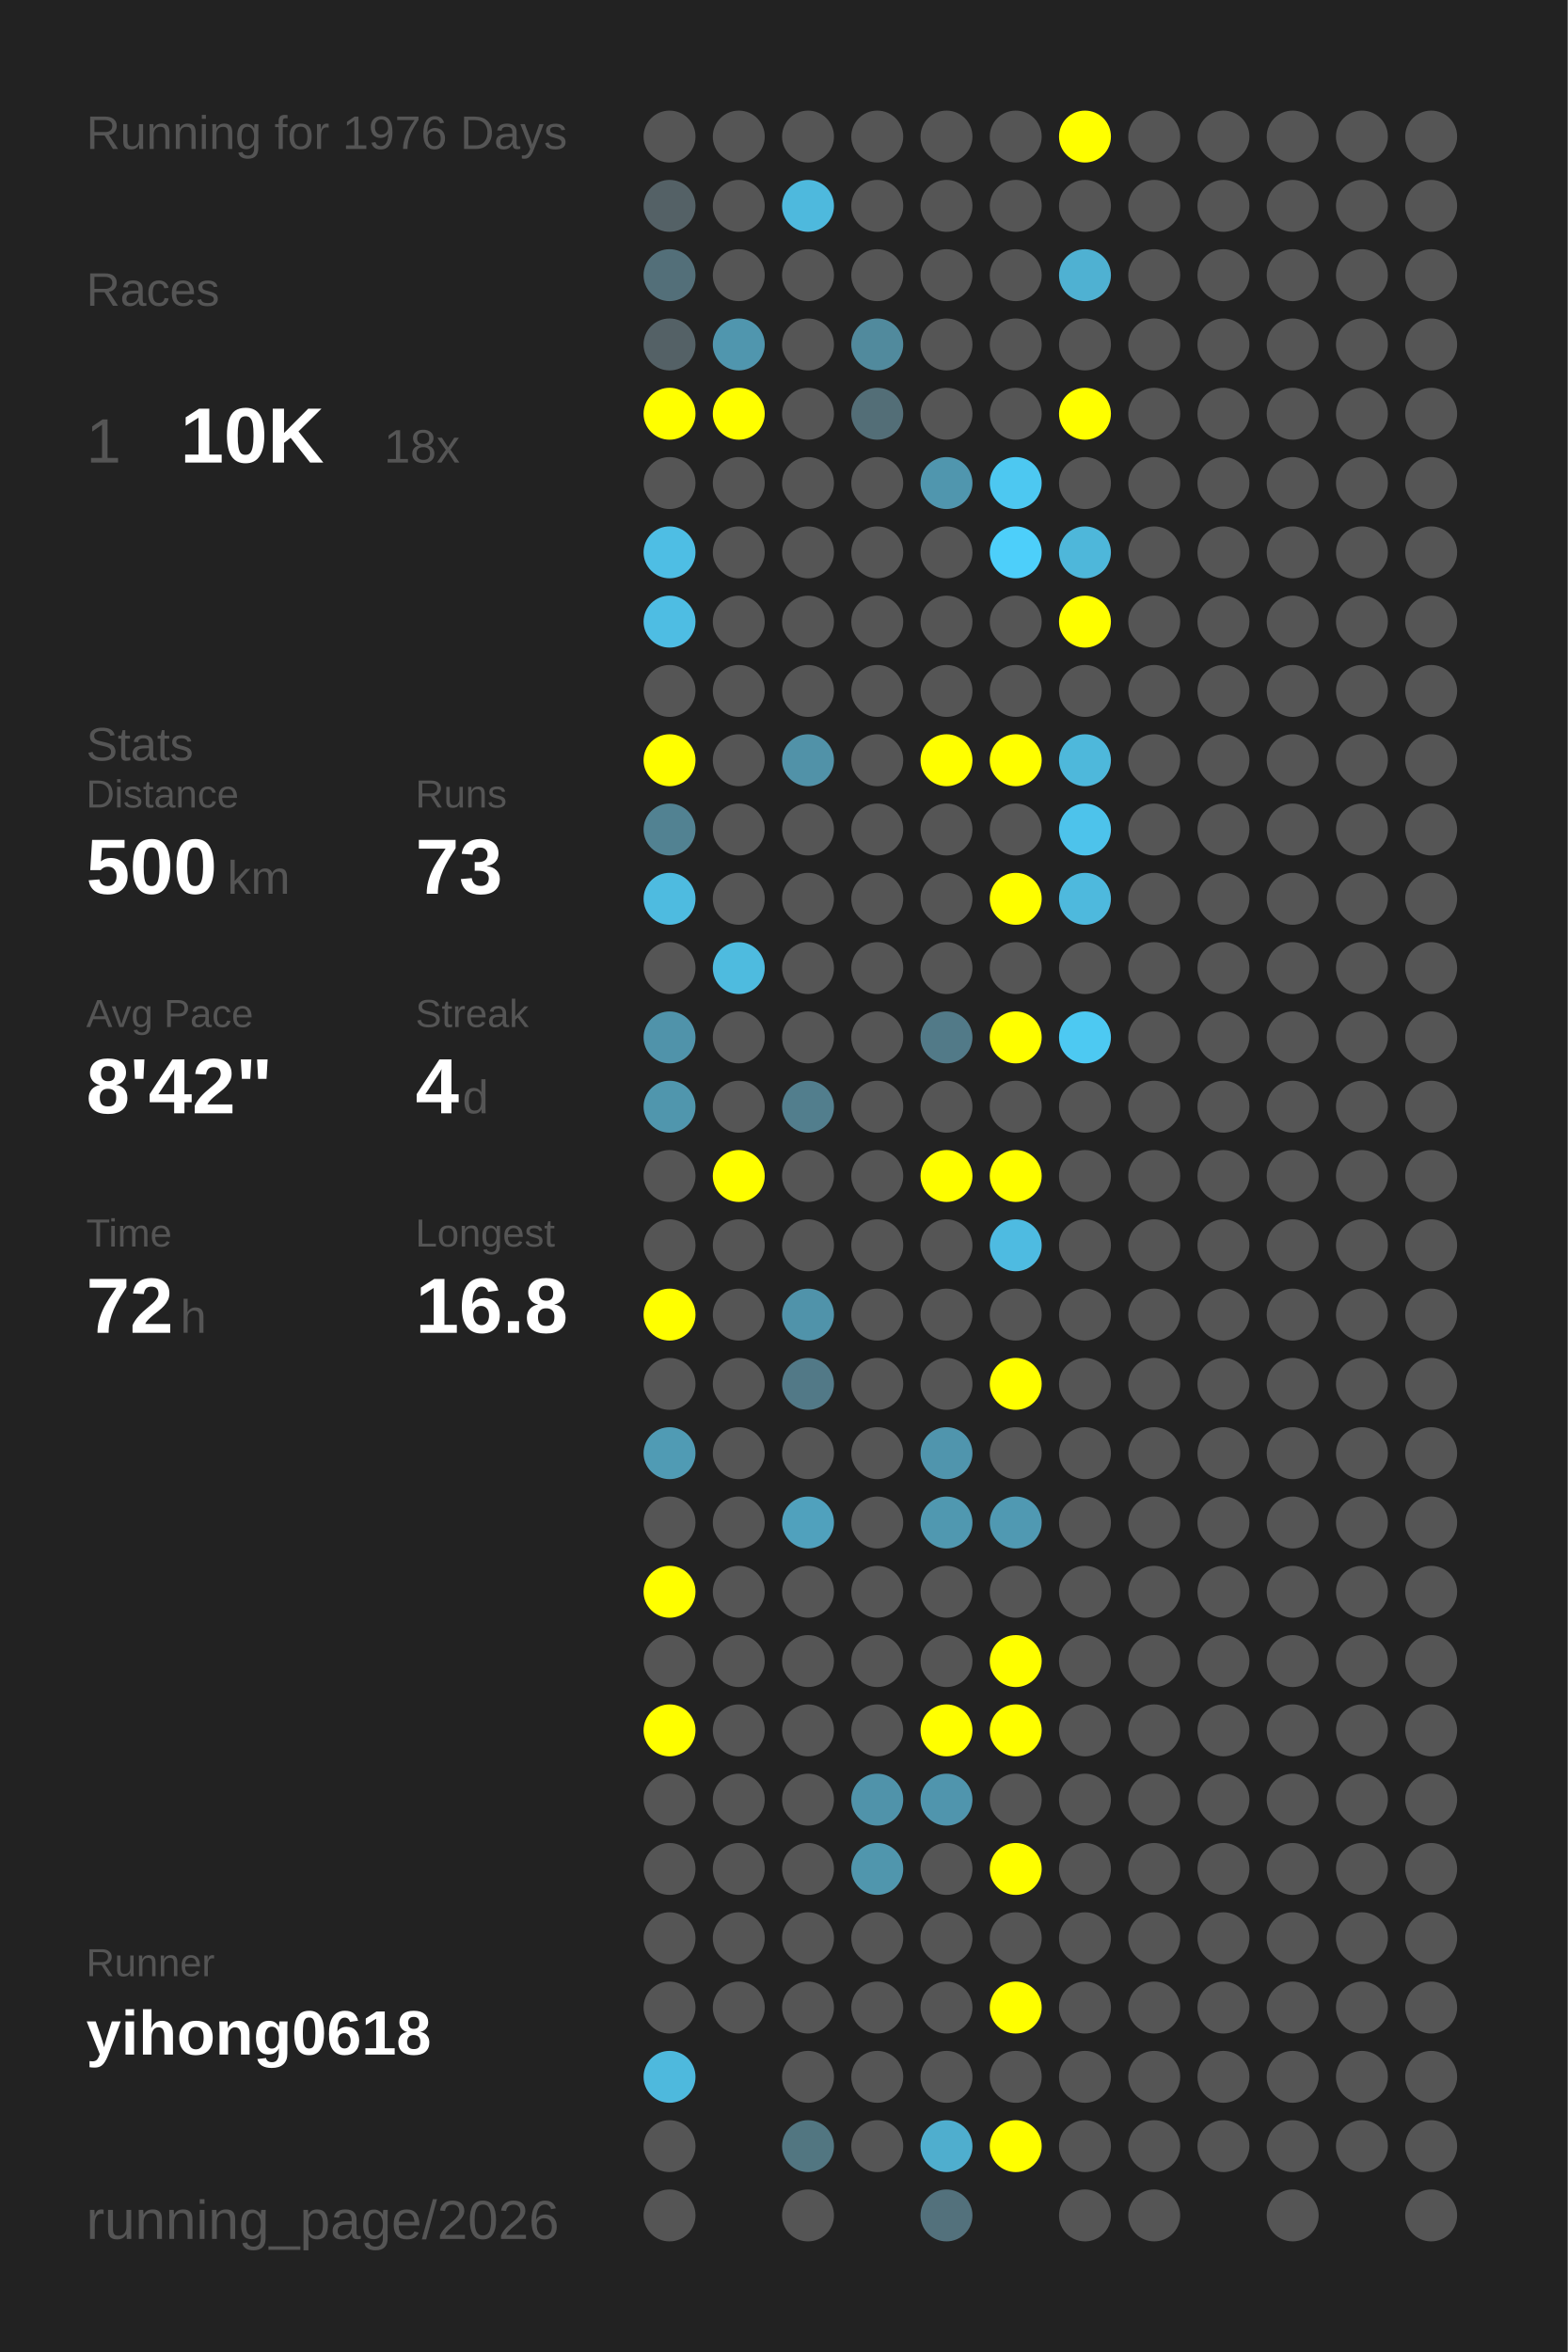
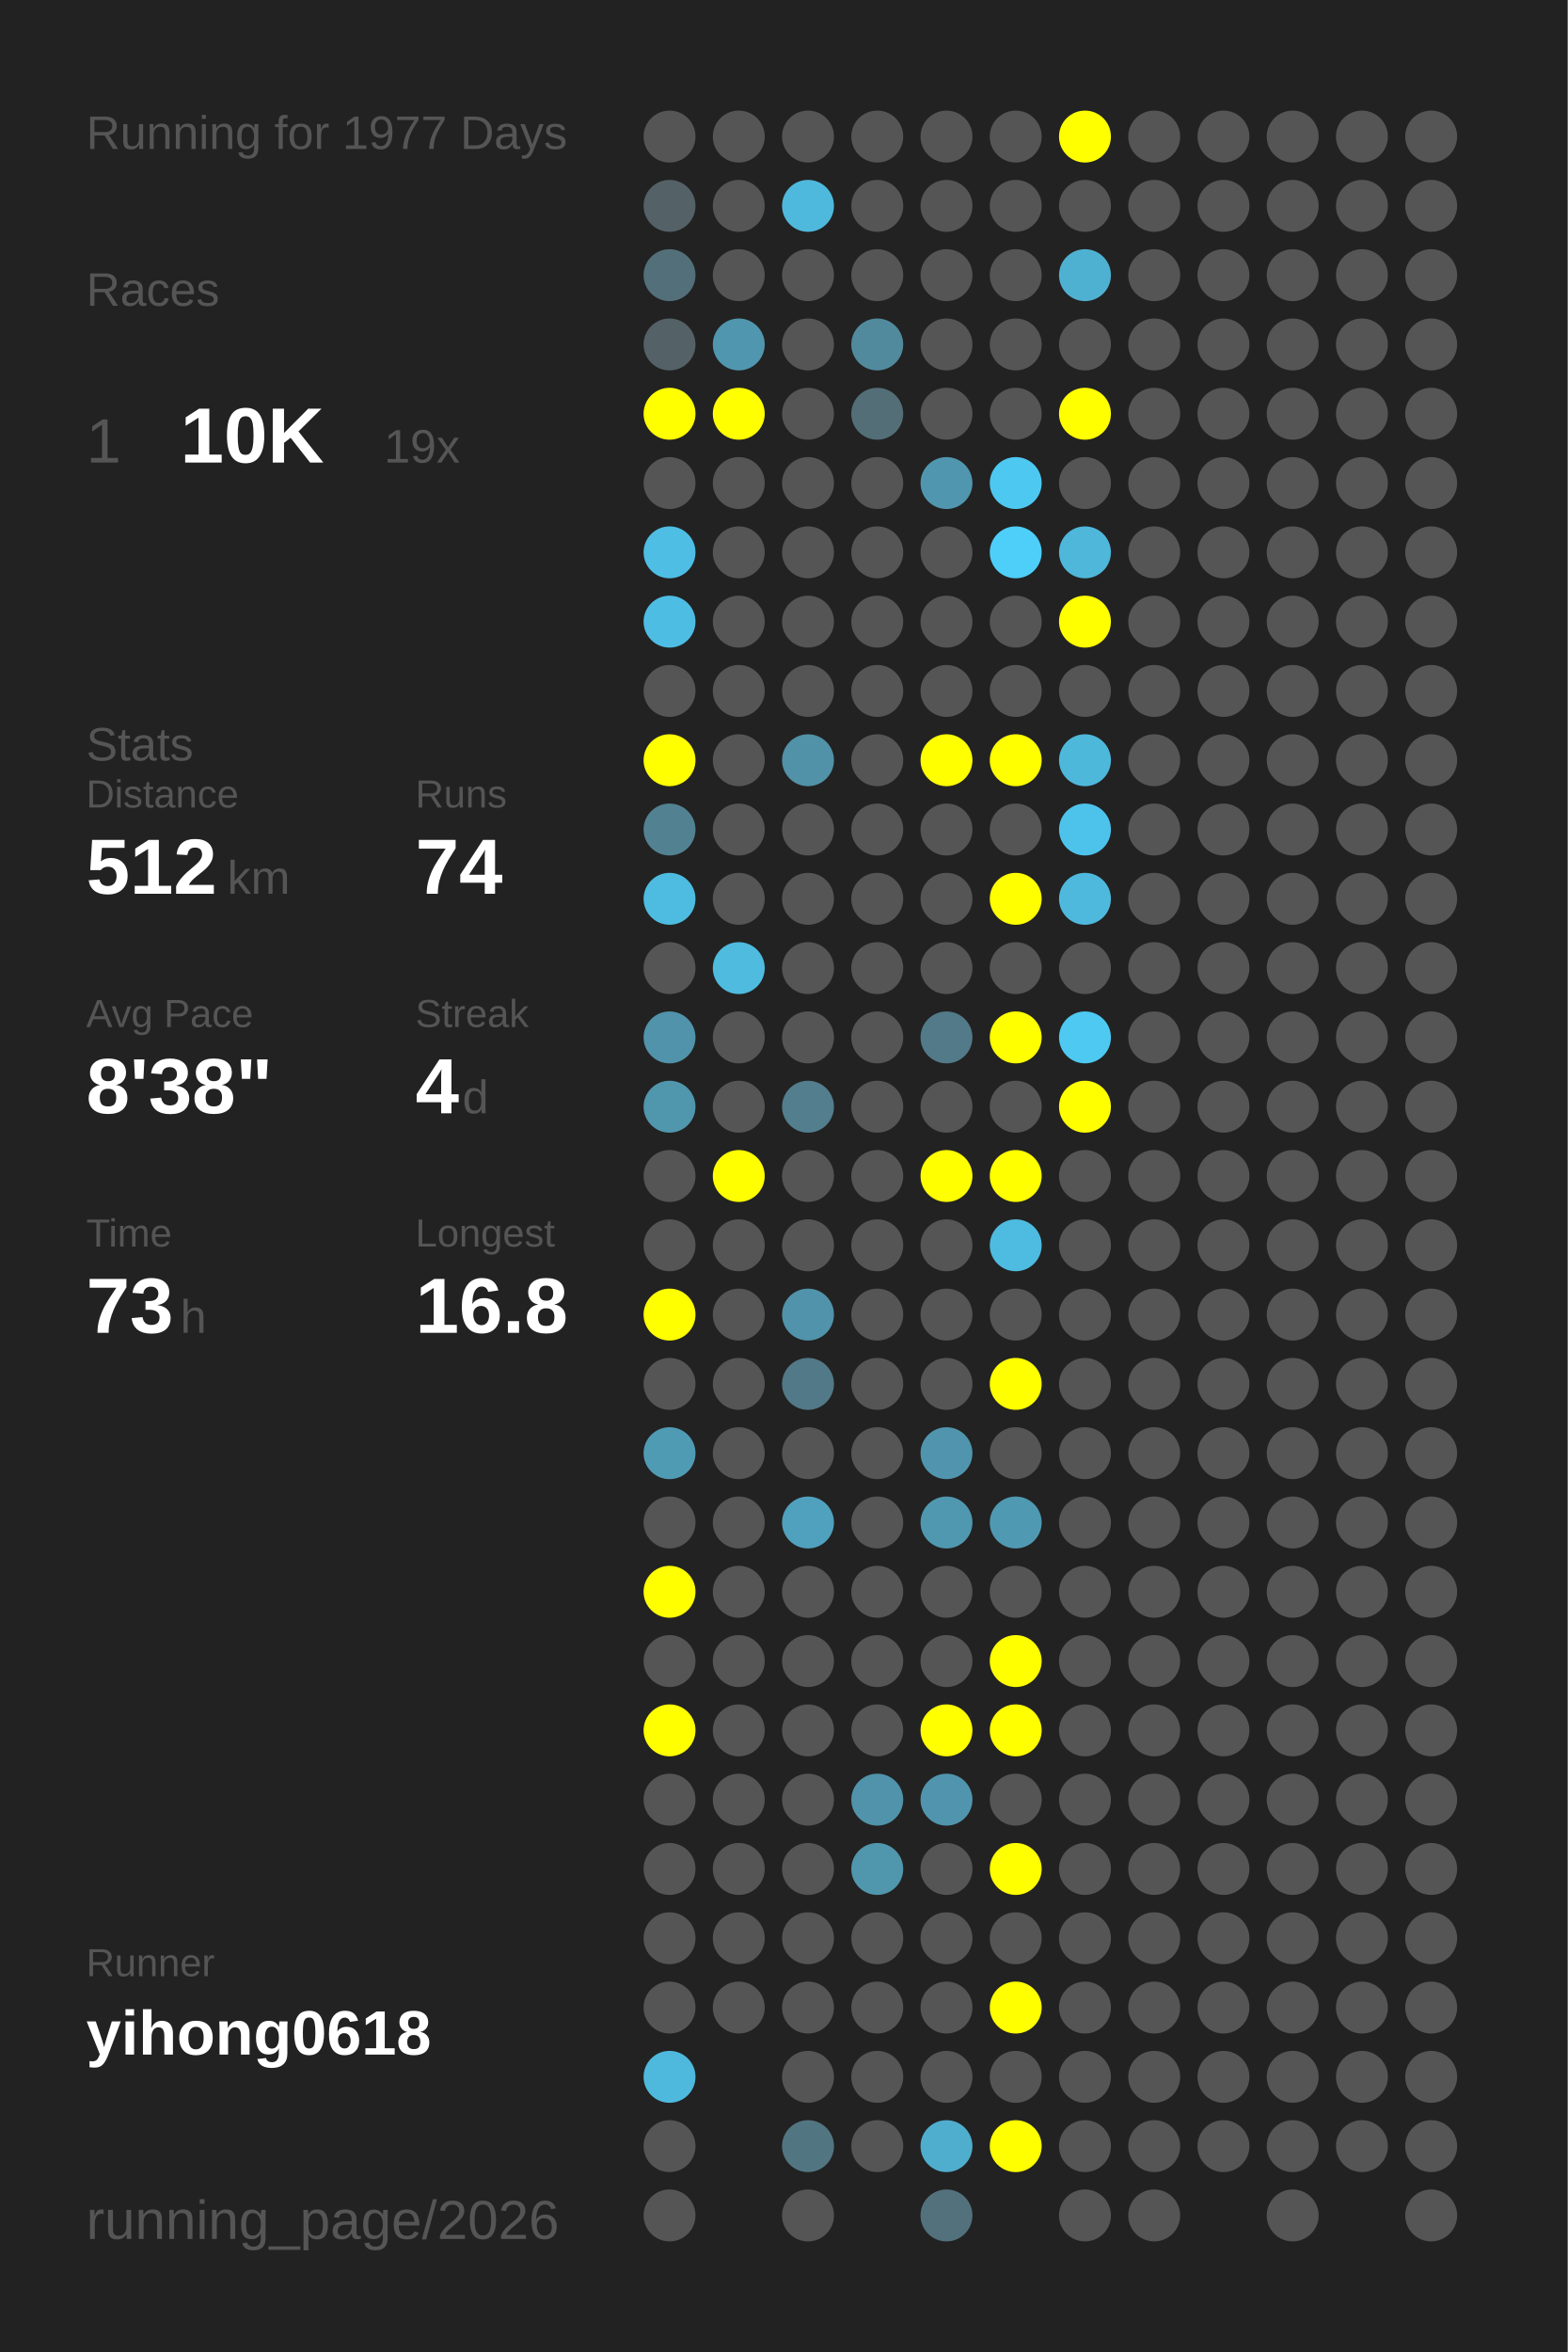
<svg xmlns="http://www.w3.org/2000/svg" baseProfile="full" height="300mm" version="1.1" viewBox="0,0,200,300" width="200mm">
  <defs />
  <rect fill="#222222" height="300" width="200" x="0" y="0" />
-   <text fill="#555555" style="font-size:6px; font-family:Arial;" x="11" y="19">Running for 1976 Days</text>
+   <text fill="#555555" style="font-size:6px; font-family:Arial;" x="11" y="19">Running for 1977 Days</text>
  <text fill="#555555" style="font-size:6px; font-family:Arial;" x="11" y="39">Races</text>
  <text fill="#555555" style="font-size:8px; font-family:Arial;" x="11" y="59">1</text>
  <text fill="#FFFFFF" style="font-size:10px; font-family:Arial; font-weight:bold;" x="23" y="59">10K</text>
-   <text fill="#555555" style="font-size:6px; font-family:Arial;" x="49" y="59">18x</text>
+   <text fill="#555555" style="font-size:6px; font-family:Arial;" x="49" y="59">19x</text>
  <text fill="#555555" style="font-size:6px; font-family:Arial;" x="11" y="97">Stats</text>
  <text fill="#555555" style="font-size:5px; font-family:Arial;" x="11" y="103">Distance</text>
-   <text fill="#FFFFFF" style="font-size:10px; font-family:Arial; font-weight:bold;" x="11" y="114">500</text>
+   <text fill="#FFFFFF" style="font-size:10px; font-family:Arial; font-weight:bold;" x="11" y="114">512</text>
  <text fill="#555555" style="font-size:6px; font-family:Arial;" x="29" y="114">km</text>
  <text fill="#555555" style="font-size:5px; font-family:Arial;" x="53" y="103">Runs</text>
-   <text fill="#FFFFFF" style="font-size:10px; font-family:Arial; font-weight:bold;" x="53" y="114">73</text>
+   <text fill="#FFFFFF" style="font-size:10px; font-family:Arial; font-weight:bold;" x="53" y="114">74</text>
  <text fill="#555555" style="font-size:5px; font-family:Arial;" x="11" y="131">Avg Pace</text>
-   <text fill="#FFFFFF" style="font-size:10px; font-family:Arial; font-weight:bold;" x="11" y="142">8'42"</text>
+   <text fill="#FFFFFF" style="font-size:10px; font-family:Arial; font-weight:bold;" x="11" y="142">8'38"</text>
  <text fill="#555555" style="font-size:5px; font-family:Arial;" x="53" y="131">Streak</text>
  <text fill="#FFFFFF" style="font-size:10px; font-family:Arial; font-weight:bold;" x="53" y="142">4</text>
  <text fill="#555555" style="font-size:6px; font-family:Arial;" x="59" y="142">d</text>
  <text fill="#555555" style="font-size:5px; font-family:Arial;" x="11" y="159">Time</text>
-   <text fill="#FFFFFF" style="font-size:10px; font-family:Arial; font-weight:bold;" x="11" y="170">72</text>
+   <text fill="#FFFFFF" style="font-size:10px; font-family:Arial; font-weight:bold;" x="11" y="170">73</text>
  <text fill="#555555" style="font-size:6px; font-family:Arial;" x="23" y="170">h</text>
  <text fill="#555555" style="font-size:5px; font-family:Arial;" x="53" y="159">Longest</text>
  <text fill="#FFFFFF" style="font-size:10px; font-family:Arial; font-weight:bold;" x="53" y="170">16.8</text>
  <text fill="#555555" style="font-size:5px; font-family:Arial;" x="11" y="252.065">Runner</text>
  <text fill="#FFFFFF" style="font-size:8px; font-family:Arial; font-weight:bold;" x="11" y="262.065">yihong0618</text>
  <text fill="#555555" style="font-size:7px; font-family:Arial;" x="11" y="285.581">running_page/2026</text>
  <circle cx="85.417" cy="17.419" fill="#555555" r="3.312" />
  <circle cx="85.417" cy="26.258" fill="#546166" r="3.312" />
  <circle cx="85.417" cy="35.097" fill="#536f79" r="3.312" />
  <circle cx="85.417" cy="43.935" fill="#546166" r="3.312" />
  <circle cx="85.417" cy="52.774" fill="#FFFF00" r="3.312" />
  <circle cx="85.417" cy="61.613" fill="#555555" r="3.312" />
  <circle cx="85.417" cy="70.452" fill="#4ebee4" r="3.312" />
  <circle cx="85.417" cy="79.29" fill="#4ebde3" r="3.312" />
  <circle cx="85.417" cy="88.129" fill="#555555" r="3.312" />
  <circle cx="85.417" cy="96.968" fill="#FFFF00" r="3.312" />
  <circle cx="85.417" cy="105.806" fill="#528292" r="3.312" />
  <circle cx="85.417" cy="114.645" fill="#4ebbe0" r="3.312" />
  <circle cx="85.417" cy="123.484" fill="#555555" r="3.312" />
  <circle cx="85.417" cy="132.323" fill="#5093aa" r="3.312" />
  <circle cx="85.417" cy="141.161" fill="#5096ad" r="3.312" />
  <circle cx="85.417" cy="150" fill="#555555" r="3.312" />
  <circle cx="85.417" cy="158.839" fill="#555555" r="3.312" />
  <circle cx="85.417" cy="167.677" fill="#FFFF00" r="3.312" />
  <circle cx="85.417" cy="176.516" fill="#555555" r="3.312" />
  <circle cx="85.417" cy="185.355" fill="#509bb4" r="3.312" />
  <circle cx="85.417" cy="194.194" fill="#555555" r="3.312" />
  <circle cx="85.417" cy="203.032" fill="#FFFF00" r="3.312" />
  <circle cx="85.417" cy="211.871" fill="#555555" r="3.312" />
  <circle cx="85.417" cy="220.71" fill="#FFFF00" r="3.312" />
  <circle cx="85.417" cy="229.548" fill="#555555" r="3.312" />
  <circle cx="85.417" cy="238.387" fill="#555555" r="3.312" />
  <circle cx="85.417" cy="247.226" fill="#555555" r="3.312" />
  <circle cx="85.417" cy="256.065" fill="#555555" r="3.312" />
  <circle cx="85.417" cy="264.903" fill="#4eb9dd" r="3.312" />
  <circle cx="85.417" cy="273.742" fill="#555555" r="3.312" />
  <circle cx="85.417" cy="282.581" fill="#555555" r="3.312" />
  <circle cx="94.25" cy="17.419" fill="#555555" r="3.312" />
  <circle cx="94.25" cy="26.258" fill="#555555" r="3.312" />
  <circle cx="94.25" cy="35.097" fill="#555555" r="3.312" />
  <circle cx="94.25" cy="43.935" fill="#5096ae" r="3.312" />
  <circle cx="94.25" cy="52.774" fill="#FFFF00" r="3.312" />
  <circle cx="94.25" cy="61.613" fill="#555555" r="3.312" />
  <circle cx="94.25" cy="70.452" fill="#555555" r="3.312" />
  <circle cx="94.25" cy="79.29" fill="#555555" r="3.312" />
  <circle cx="94.25" cy="88.129" fill="#555555" r="3.312" />
  <circle cx="94.25" cy="96.968" fill="#555555" r="3.312" />
  <circle cx="94.25" cy="105.806" fill="#555555" r="3.312" />
  <circle cx="94.25" cy="114.645" fill="#555555" r="3.312" />
  <circle cx="94.25" cy="123.484" fill="#4ebbdf" r="3.312" />
  <circle cx="94.25" cy="132.323" fill="#555555" r="3.312" />
  <circle cx="94.25" cy="141.161" fill="#555555" r="3.312" />
  <circle cx="94.25" cy="150" fill="#FFFF00" r="3.312" />
  <circle cx="94.25" cy="158.839" fill="#555555" r="3.312" />
  <circle cx="94.25" cy="167.677" fill="#555555" r="3.312" />
  <circle cx="94.25" cy="176.516" fill="#555555" r="3.312" />
  <circle cx="94.25" cy="185.355" fill="#555555" r="3.312" />
  <circle cx="94.25" cy="194.194" fill="#555555" r="3.312" />
  <circle cx="94.25" cy="203.032" fill="#555555" r="3.312" />
  <circle cx="94.25" cy="211.871" fill="#555555" r="3.312" />
  <circle cx="94.25" cy="220.71" fill="#555555" r="3.312" />
  <circle cx="94.25" cy="229.548" fill="#555555" r="3.312" />
  <circle cx="94.25" cy="238.387" fill="#555555" r="3.312" />
  <circle cx="94.25" cy="247.226" fill="#555555" r="3.312" />
  <circle cx="94.25" cy="256.065" fill="#555555" r="3.312" />
  <circle cx="103.083" cy="17.419" fill="#555555" r="3.312" />
  <circle cx="103.083" cy="26.258" fill="#4eb9dd" r="3.312" />
  <circle cx="103.083" cy="35.097" fill="#555555" r="3.312" />
  <circle cx="103.083" cy="43.935" fill="#555555" r="3.312" />
  <circle cx="103.083" cy="52.774" fill="#555555" r="3.312" />
  <circle cx="103.083" cy="61.613" fill="#555555" r="3.312" />
  <circle cx="103.083" cy="70.452" fill="#555555" r="3.312" />
  <circle cx="103.083" cy="79.29" fill="#555555" r="3.312" />
  <circle cx="103.083" cy="88.129" fill="#555555" r="3.312" />
  <circle cx="103.083" cy="96.968" fill="#5192a8" r="3.312" />
  <circle cx="103.083" cy="105.806" fill="#555555" r="3.312" />
  <circle cx="103.083" cy="114.645" fill="#555555" r="3.312" />
  <circle cx="103.083" cy="123.484" fill="#555555" r="3.312" />
  <circle cx="103.083" cy="132.323" fill="#555555" r="3.312" />
  <circle cx="103.083" cy="141.161" fill="#527e8d" r="3.312" />
  <circle cx="103.083" cy="150" fill="#555555" r="3.312" />
  <circle cx="103.083" cy="158.839" fill="#555555" r="3.312" />
  <circle cx="103.083" cy="167.677" fill="#5093aa" r="3.312" />
  <circle cx="103.083" cy="176.516" fill="#527987" r="3.312" />
  <circle cx="103.083" cy="185.355" fill="#555555" r="3.312" />
  <circle cx="103.083" cy="194.194" fill="#50a1bd" r="3.312" />
  <circle cx="103.083" cy="203.032" fill="#555555" r="3.312" />
  <circle cx="103.083" cy="211.871" fill="#555555" r="3.312" />
  <circle cx="103.083" cy="220.71" fill="#555555" r="3.312" />
  <circle cx="103.083" cy="229.548" fill="#555555" r="3.312" />
  <circle cx="103.083" cy="238.387" fill="#555555" r="3.312" />
  <circle cx="103.083" cy="247.226" fill="#555555" r="3.312" />
  <circle cx="103.083" cy="256.065" fill="#555555" r="3.312" />
  <circle cx="103.083" cy="264.903" fill="#555555" r="3.312" />
  <circle cx="103.083" cy="273.742" fill="#527681" r="3.312" />
  <circle cx="103.083" cy="282.581" fill="#555555" r="3.312" />
  <circle cx="111.917" cy="17.419" fill="#555555" r="3.312" />
  <circle cx="111.917" cy="26.258" fill="#555555" r="3.312" />
  <circle cx="111.917" cy="35.097" fill="#555555" r="3.312" />
  <circle cx="111.917" cy="43.935" fill="#518a9d" r="3.312" />
  <circle cx="111.917" cy="52.774" fill="#536e77" r="3.312" />
  <circle cx="111.917" cy="61.613" fill="#555555" r="3.312" />
  <circle cx="111.917" cy="70.452" fill="#555555" r="3.312" />
  <circle cx="111.917" cy="79.29" fill="#555555" r="3.312" />
  <circle cx="111.917" cy="88.129" fill="#555555" r="3.312" />
  <circle cx="111.917" cy="96.968" fill="#555555" r="3.312" />
  <circle cx="111.917" cy="105.806" fill="#555555" r="3.312" />
  <circle cx="111.917" cy="114.645" fill="#555555" r="3.312" />
  <circle cx="111.917" cy="123.484" fill="#555555" r="3.312" />
  <circle cx="111.917" cy="132.323" fill="#555555" r="3.312" />
  <circle cx="111.917" cy="141.161" fill="#555555" r="3.312" />
  <circle cx="111.917" cy="150" fill="#555555" r="3.312" />
  <circle cx="111.917" cy="158.839" fill="#555555" r="3.312" />
  <circle cx="111.917" cy="167.677" fill="#555555" r="3.312" />
  <circle cx="111.917" cy="176.516" fill="#555555" r="3.312" />
  <circle cx="111.917" cy="185.355" fill="#555555" r="3.312" />
  <circle cx="111.917" cy="194.194" fill="#555555" r="3.312" />
  <circle cx="111.917" cy="203.032" fill="#555555" r="3.312" />
  <circle cx="111.917" cy="211.871" fill="#555555" r="3.312" />
  <circle cx="111.917" cy="220.71" fill="#555555" r="3.312" />
  <circle cx="111.917" cy="229.548" fill="#5093aa" r="3.312" />
  <circle cx="111.917" cy="238.387" fill="#5096ad" r="3.312" />
  <circle cx="111.917" cy="247.226" fill="#555555" r="3.312" />
  <circle cx="111.917" cy="256.065" fill="#555555" r="3.312" />
  <circle cx="111.917" cy="264.903" fill="#555555" r="3.312" />
  <circle cx="111.917" cy="273.742" fill="#555555" r="3.312" />
  <circle cx="120.75" cy="17.419" fill="#555555" r="3.312" />
  <circle cx="120.75" cy="26.258" fill="#555555" r="3.312" />
  <circle cx="120.75" cy="35.097" fill="#555555" r="3.312" />
  <circle cx="120.75" cy="43.935" fill="#555555" r="3.312" />
  <circle cx="120.75" cy="52.774" fill="#555555" r="3.312" />
  <circle cx="120.75" cy="61.613" fill="#5096ae" r="3.312" />
  <circle cx="120.75" cy="70.452" fill="#555555" r="3.312" />
  <circle cx="120.75" cy="79.29" fill="#555555" r="3.312" />
  <circle cx="120.75" cy="88.129" fill="#555555" r="3.312" />
  <circle cx="120.75" cy="96.968" fill="#FFFF00" r="3.312" />
  <circle cx="120.75" cy="105.806" fill="#555555" r="3.312" />
  <circle cx="120.75" cy="114.645" fill="#555555" r="3.312" />
  <circle cx="120.75" cy="123.484" fill="#555555" r="3.312" />
  <circle cx="120.75" cy="132.323" fill="#527a88" r="3.312" />
  <circle cx="120.75" cy="141.161" fill="#555555" r="3.312" />
  <circle cx="120.75" cy="150" fill="#FFFF00" r="3.312" />
  <circle cx="120.75" cy="158.839" fill="#555555" r="3.312" />
  <circle cx="120.75" cy="167.677" fill="#555555" r="3.312" />
  <circle cx="120.75" cy="176.516" fill="#555555" r="3.312" />
  <circle cx="120.75" cy="185.355" fill="#5095ad" r="3.312" />
  <circle cx="120.75" cy="194.194" fill="#5098b0" r="3.312" />
  <circle cx="120.75" cy="203.032" fill="#555555" r="3.312" />
  <circle cx="120.75" cy="211.871" fill="#555555" r="3.312" />
  <circle cx="120.75" cy="220.71" fill="#FFFF00" r="3.312" />
  <circle cx="120.75" cy="229.548" fill="#5095ad" r="3.312" />
  <circle cx="120.75" cy="238.387" fill="#555555" r="3.312" />
  <circle cx="120.75" cy="247.226" fill="#555555" r="3.312" />
  <circle cx="120.75" cy="256.065" fill="#555555" r="3.312" />
  <circle cx="120.75" cy="264.903" fill="#555555" r="3.312" />
  <circle cx="120.75" cy="273.742" fill="#4faece" r="3.312" />
  <circle cx="120.75" cy="282.581" fill="#53717c" r="3.312" />
  <circle cx="129.583" cy="17.419" fill="#555555" r="3.312" />
  <circle cx="129.583" cy="26.258" fill="#555555" r="3.312" />
  <circle cx="129.583" cy="35.097" fill="#555555" r="3.312" />
  <circle cx="129.583" cy="43.935" fill="#555555" r="3.312" />
  <circle cx="129.583" cy="52.774" fill="#555555" r="3.312" />
  <circle cx="129.583" cy="61.613" fill="#4dc8f1" r="3.312" />
  <circle cx="129.583" cy="70.452" fill="#4dcffa" r="3.312" />
  <circle cx="129.583" cy="79.29" fill="#555555" r="3.312" />
  <circle cx="129.583" cy="88.129" fill="#555555" r="3.312" />
  <circle cx="129.583" cy="96.968" fill="#FFFF00" r="3.312" />
  <circle cx="129.583" cy="105.806" fill="#555555" r="3.312" />
  <circle cx="129.583" cy="114.645" fill="#FFFF00" r="3.312" />
  <circle cx="129.583" cy="123.484" fill="#555555" r="3.312" />
  <circle cx="129.583" cy="132.323" fill="#FFFF00" r="3.312" />
  <circle cx="129.583" cy="141.161" fill="#555555" r="3.312" />
  <circle cx="129.583" cy="150" fill="#FFFF00" r="3.312" />
  <circle cx="129.583" cy="158.839" fill="#4ebbe1" r="3.312" />
  <circle cx="129.583" cy="167.677" fill="#555555" r="3.312" />
  <circle cx="129.583" cy="176.516" fill="#FFFF00" r="3.312" />
  <circle cx="129.583" cy="185.355" fill="#555555" r="3.312" />
  <circle cx="129.583" cy="194.194" fill="#5099b2" r="3.312" />
  <circle cx="129.583" cy="203.032" fill="#555555" r="3.312" />
  <circle cx="129.583" cy="211.871" fill="#FFFF00" r="3.312" />
  <circle cx="129.583" cy="220.71" fill="#FFFF00" r="3.312" />
  <circle cx="129.583" cy="229.548" fill="#555555" r="3.312" />
  <circle cx="129.583" cy="238.387" fill="#FFFF00" r="3.312" />
  <circle cx="129.583" cy="247.226" fill="#555555" r="3.312" />
  <circle cx="129.583" cy="256.065" fill="#FFFF00" r="3.312" />
  <circle cx="129.583" cy="264.903" fill="#555555" r="3.312" />
  <circle cx="129.583" cy="273.742" fill="#FFFF00" r="3.312" />
  <circle cx="138.417" cy="17.419" fill="#FFFF00" r="3.312" />
  <circle cx="138.417" cy="26.258" fill="#555555" r="3.312" />
  <circle cx="138.417" cy="35.097" fill="#4fb1d2" r="3.312" />
  <circle cx="138.417" cy="43.935" fill="#555555" r="3.312" />
  <circle cx="138.417" cy="52.774" fill="#FFFF00" r="3.312" />
  <circle cx="138.417" cy="61.613" fill="#555555" r="3.312" />
  <circle cx="138.417" cy="70.452" fill="#4eb7da" r="3.312" />
  <circle cx="138.417" cy="79.29" fill="#FFFF00" r="3.312" />
  <circle cx="138.417" cy="88.129" fill="#555555" r="3.312" />
  <circle cx="138.417" cy="96.968" fill="#4eb8db" r="3.312" />
  <circle cx="138.417" cy="105.806" fill="#4dc3eb" r="3.312" />
  <circle cx="138.417" cy="114.645" fill="#4eb9dd" r="3.312" />
  <circle cx="138.417" cy="123.484" fill="#555555" r="3.312" />
  <circle cx="138.417" cy="132.323" fill="#4dc9f2" r="3.312" />
-   <circle cx="138.417" cy="141.161" fill="#555555" r="3.312" />
+   <circle cx="138.417" cy="141.161" fill="#FFFF00" r="3.312" />
  <circle cx="138.417" cy="150" fill="#555555" r="3.312" />
  <circle cx="138.417" cy="158.839" fill="#555555" r="3.312" />
  <circle cx="138.417" cy="167.677" fill="#555555" r="3.312" />
  <circle cx="138.417" cy="176.516" fill="#555555" r="3.312" />
  <circle cx="138.417" cy="185.355" fill="#555555" r="3.312" />
  <circle cx="138.417" cy="194.194" fill="#555555" r="3.312" />
  <circle cx="138.417" cy="203.032" fill="#555555" r="3.312" />
  <circle cx="138.417" cy="211.871" fill="#555555" r="3.312" />
  <circle cx="138.417" cy="220.71" fill="#555555" r="3.312" />
  <circle cx="138.417" cy="229.548" fill="#555555" r="3.312" />
  <circle cx="138.417" cy="238.387" fill="#555555" r="3.312" />
  <circle cx="138.417" cy="247.226" fill="#555555" r="3.312" />
  <circle cx="138.417" cy="256.065" fill="#555555" r="3.312" />
  <circle cx="138.417" cy="264.903" fill="#555555" r="3.312" />
  <circle cx="138.417" cy="273.742" fill="#555555" r="3.312" />
  <circle cx="138.417" cy="282.581" fill="#555555" r="3.312" />
  <circle cx="147.25" cy="17.419" fill="#555555" r="3.312" />
  <circle cx="147.25" cy="26.258" fill="#555555" r="3.312" />
  <circle cx="147.25" cy="35.097" fill="#555555" r="3.312" />
  <circle cx="147.25" cy="43.935" fill="#555555" r="3.312" />
  <circle cx="147.25" cy="52.774" fill="#555555" r="3.312" />
  <circle cx="147.25" cy="61.613" fill="#555555" r="3.312" />
  <circle cx="147.25" cy="70.452" fill="#555555" r="3.312" />
  <circle cx="147.25" cy="79.29" fill="#555555" r="3.312" />
  <circle cx="147.25" cy="88.129" fill="#555555" r="3.312" />
  <circle cx="147.25" cy="96.968" fill="#555555" r="3.312" />
  <circle cx="147.25" cy="105.806" fill="#555555" r="3.312" />
  <circle cx="147.25" cy="114.645" fill="#555555" r="3.312" />
  <circle cx="147.25" cy="123.484" fill="#555555" r="3.312" />
  <circle cx="147.25" cy="132.323" fill="#555555" r="3.312" />
  <circle cx="147.25" cy="141.161" fill="#555555" r="3.312" />
  <circle cx="147.25" cy="150" fill="#555555" r="3.312" />
  <circle cx="147.25" cy="158.839" fill="#555555" r="3.312" />
  <circle cx="147.25" cy="167.677" fill="#555555" r="3.312" />
  <circle cx="147.25" cy="176.516" fill="#555555" r="3.312" />
  <circle cx="147.25" cy="185.355" fill="#555555" r="3.312" />
  <circle cx="147.25" cy="194.194" fill="#555555" r="3.312" />
  <circle cx="147.25" cy="203.032" fill="#555555" r="3.312" />
  <circle cx="147.25" cy="211.871" fill="#555555" r="3.312" />
  <circle cx="147.25" cy="220.71" fill="#555555" r="3.312" />
  <circle cx="147.25" cy="229.548" fill="#555555" r="3.312" />
  <circle cx="147.25" cy="238.387" fill="#555555" r="3.312" />
  <circle cx="147.25" cy="247.226" fill="#555555" r="3.312" />
  <circle cx="147.25" cy="256.065" fill="#555555" r="3.312" />
  <circle cx="147.25" cy="264.903" fill="#555555" r="3.312" />
  <circle cx="147.25" cy="273.742" fill="#555555" r="3.312" />
  <circle cx="147.25" cy="282.581" fill="#555555" r="3.312" />
  <circle cx="156.083" cy="17.419" fill="#555555" r="3.312" />
  <circle cx="156.083" cy="26.258" fill="#555555" r="3.312" />
  <circle cx="156.083" cy="35.097" fill="#555555" r="3.312" />
  <circle cx="156.083" cy="43.935" fill="#555555" r="3.312" />
  <circle cx="156.083" cy="52.774" fill="#555555" r="3.312" />
  <circle cx="156.083" cy="61.613" fill="#555555" r="3.312" />
  <circle cx="156.083" cy="70.452" fill="#555555" r="3.312" />
  <circle cx="156.083" cy="79.29" fill="#555555" r="3.312" />
  <circle cx="156.083" cy="88.129" fill="#555555" r="3.312" />
  <circle cx="156.083" cy="96.968" fill="#555555" r="3.312" />
  <circle cx="156.083" cy="105.806" fill="#555555" r="3.312" />
  <circle cx="156.083" cy="114.645" fill="#555555" r="3.312" />
  <circle cx="156.083" cy="123.484" fill="#555555" r="3.312" />
  <circle cx="156.083" cy="132.323" fill="#555555" r="3.312" />
  <circle cx="156.083" cy="141.161" fill="#555555" r="3.312" />
  <circle cx="156.083" cy="150" fill="#555555" r="3.312" />
  <circle cx="156.083" cy="158.839" fill="#555555" r="3.312" />
  <circle cx="156.083" cy="167.677" fill="#555555" r="3.312" />
  <circle cx="156.083" cy="176.516" fill="#555555" r="3.312" />
  <circle cx="156.083" cy="185.355" fill="#555555" r="3.312" />
  <circle cx="156.083" cy="194.194" fill="#555555" r="3.312" />
  <circle cx="156.083" cy="203.032" fill="#555555" r="3.312" />
  <circle cx="156.083" cy="211.871" fill="#555555" r="3.312" />
  <circle cx="156.083" cy="220.71" fill="#555555" r="3.312" />
  <circle cx="156.083" cy="229.548" fill="#555555" r="3.312" />
  <circle cx="156.083" cy="238.387" fill="#555555" r="3.312" />
  <circle cx="156.083" cy="247.226" fill="#555555" r="3.312" />
  <circle cx="156.083" cy="256.065" fill="#555555" r="3.312" />
  <circle cx="156.083" cy="264.903" fill="#555555" r="3.312" />
  <circle cx="156.083" cy="273.742" fill="#555555" r="3.312" />
  <circle cx="164.917" cy="17.419" fill="#555555" r="3.312" />
  <circle cx="164.917" cy="26.258" fill="#555555" r="3.312" />
  <circle cx="164.917" cy="35.097" fill="#555555" r="3.312" />
  <circle cx="164.917" cy="43.935" fill="#555555" r="3.312" />
  <circle cx="164.917" cy="52.774" fill="#555555" r="3.312" />
  <circle cx="164.917" cy="61.613" fill="#555555" r="3.312" />
  <circle cx="164.917" cy="70.452" fill="#555555" r="3.312" />
  <circle cx="164.917" cy="79.29" fill="#555555" r="3.312" />
  <circle cx="164.917" cy="88.129" fill="#555555" r="3.312" />
  <circle cx="164.917" cy="96.968" fill="#555555" r="3.312" />
  <circle cx="164.917" cy="105.806" fill="#555555" r="3.312" />
  <circle cx="164.917" cy="114.645" fill="#555555" r="3.312" />
  <circle cx="164.917" cy="123.484" fill="#555555" r="3.312" />
  <circle cx="164.917" cy="132.323" fill="#555555" r="3.312" />
  <circle cx="164.917" cy="141.161" fill="#555555" r="3.312" />
  <circle cx="164.917" cy="150" fill="#555555" r="3.312" />
  <circle cx="164.917" cy="158.839" fill="#555555" r="3.312" />
  <circle cx="164.917" cy="167.677" fill="#555555" r="3.312" />
  <circle cx="164.917" cy="176.516" fill="#555555" r="3.312" />
  <circle cx="164.917" cy="185.355" fill="#555555" r="3.312" />
  <circle cx="164.917" cy="194.194" fill="#555555" r="3.312" />
  <circle cx="164.917" cy="203.032" fill="#555555" r="3.312" />
  <circle cx="164.917" cy="211.871" fill="#555555" r="3.312" />
  <circle cx="164.917" cy="220.71" fill="#555555" r="3.312" />
  <circle cx="164.917" cy="229.548" fill="#555555" r="3.312" />
  <circle cx="164.917" cy="238.387" fill="#555555" r="3.312" />
  <circle cx="164.917" cy="247.226" fill="#555555" r="3.312" />
  <circle cx="164.917" cy="256.065" fill="#555555" r="3.312" />
  <circle cx="164.917" cy="264.903" fill="#555555" r="3.312" />
  <circle cx="164.917" cy="273.742" fill="#555555" r="3.312" />
  <circle cx="164.917" cy="282.581" fill="#555555" r="3.312" />
  <circle cx="173.75" cy="17.419" fill="#555555" r="3.312" />
  <circle cx="173.75" cy="26.258" fill="#555555" r="3.312" />
  <circle cx="173.75" cy="35.097" fill="#555555" r="3.312" />
  <circle cx="173.75" cy="43.935" fill="#555555" r="3.312" />
  <circle cx="173.75" cy="52.774" fill="#555555" r="3.312" />
  <circle cx="173.75" cy="61.613" fill="#555555" r="3.312" />
  <circle cx="173.75" cy="70.452" fill="#555555" r="3.312" />
  <circle cx="173.75" cy="79.29" fill="#555555" r="3.312" />
  <circle cx="173.75" cy="88.129" fill="#555555" r="3.312" />
  <circle cx="173.75" cy="96.968" fill="#555555" r="3.312" />
  <circle cx="173.75" cy="105.806" fill="#555555" r="3.312" />
  <circle cx="173.75" cy="114.645" fill="#555555" r="3.312" />
  <circle cx="173.75" cy="123.484" fill="#555555" r="3.312" />
  <circle cx="173.75" cy="132.323" fill="#555555" r="3.312" />
  <circle cx="173.75" cy="141.161" fill="#555555" r="3.312" />
  <circle cx="173.75" cy="150" fill="#555555" r="3.312" />
  <circle cx="173.75" cy="158.839" fill="#555555" r="3.312" />
  <circle cx="173.75" cy="167.677" fill="#555555" r="3.312" />
  <circle cx="173.75" cy="176.516" fill="#555555" r="3.312" />
  <circle cx="173.75" cy="185.355" fill="#555555" r="3.312" />
  <circle cx="173.75" cy="194.194" fill="#555555" r="3.312" />
  <circle cx="173.75" cy="203.032" fill="#555555" r="3.312" />
  <circle cx="173.75" cy="211.871" fill="#555555" r="3.312" />
  <circle cx="173.75" cy="220.71" fill="#555555" r="3.312" />
  <circle cx="173.75" cy="229.548" fill="#555555" r="3.312" />
  <circle cx="173.75" cy="238.387" fill="#555555" r="3.312" />
  <circle cx="173.75" cy="247.226" fill="#555555" r="3.312" />
  <circle cx="173.75" cy="256.065" fill="#555555" r="3.312" />
  <circle cx="173.75" cy="264.903" fill="#555555" r="3.312" />
  <circle cx="173.75" cy="273.742" fill="#555555" r="3.312" />
  <circle cx="182.583" cy="17.419" fill="#555555" r="3.312" />
  <circle cx="182.583" cy="26.258" fill="#555555" r="3.312" />
  <circle cx="182.583" cy="35.097" fill="#555555" r="3.312" />
  <circle cx="182.583" cy="43.935" fill="#555555" r="3.312" />
  <circle cx="182.583" cy="52.774" fill="#555555" r="3.312" />
  <circle cx="182.583" cy="61.613" fill="#555555" r="3.312" />
  <circle cx="182.583" cy="70.452" fill="#555555" r="3.312" />
  <circle cx="182.583" cy="79.29" fill="#555555" r="3.312" />
  <circle cx="182.583" cy="88.129" fill="#555555" r="3.312" />
  <circle cx="182.583" cy="96.968" fill="#555555" r="3.312" />
  <circle cx="182.583" cy="105.806" fill="#555555" r="3.312" />
  <circle cx="182.583" cy="114.645" fill="#555555" r="3.312" />
  <circle cx="182.583" cy="123.484" fill="#555555" r="3.312" />
  <circle cx="182.583" cy="132.323" fill="#555555" r="3.312" />
  <circle cx="182.583" cy="141.161" fill="#555555" r="3.312" />
  <circle cx="182.583" cy="150" fill="#555555" r="3.312" />
  <circle cx="182.583" cy="158.839" fill="#555555" r="3.312" />
  <circle cx="182.583" cy="167.677" fill="#555555" r="3.312" />
  <circle cx="182.583" cy="176.516" fill="#555555" r="3.312" />
  <circle cx="182.583" cy="185.355" fill="#555555" r="3.312" />
  <circle cx="182.583" cy="194.194" fill="#555555" r="3.312" />
  <circle cx="182.583" cy="203.032" fill="#555555" r="3.312" />
  <circle cx="182.583" cy="211.871" fill="#555555" r="3.312" />
  <circle cx="182.583" cy="220.71" fill="#555555" r="3.312" />
  <circle cx="182.583" cy="229.548" fill="#555555" r="3.312" />
  <circle cx="182.583" cy="238.387" fill="#555555" r="3.312" />
  <circle cx="182.583" cy="247.226" fill="#555555" r="3.312" />
  <circle cx="182.583" cy="256.065" fill="#555555" r="3.312" />
  <circle cx="182.583" cy="264.903" fill="#555555" r="3.312" />
  <circle cx="182.583" cy="273.742" fill="#555555" r="3.312" />
  <circle cx="182.583" cy="282.581" fill="#555555" r="3.312" />
</svg>
